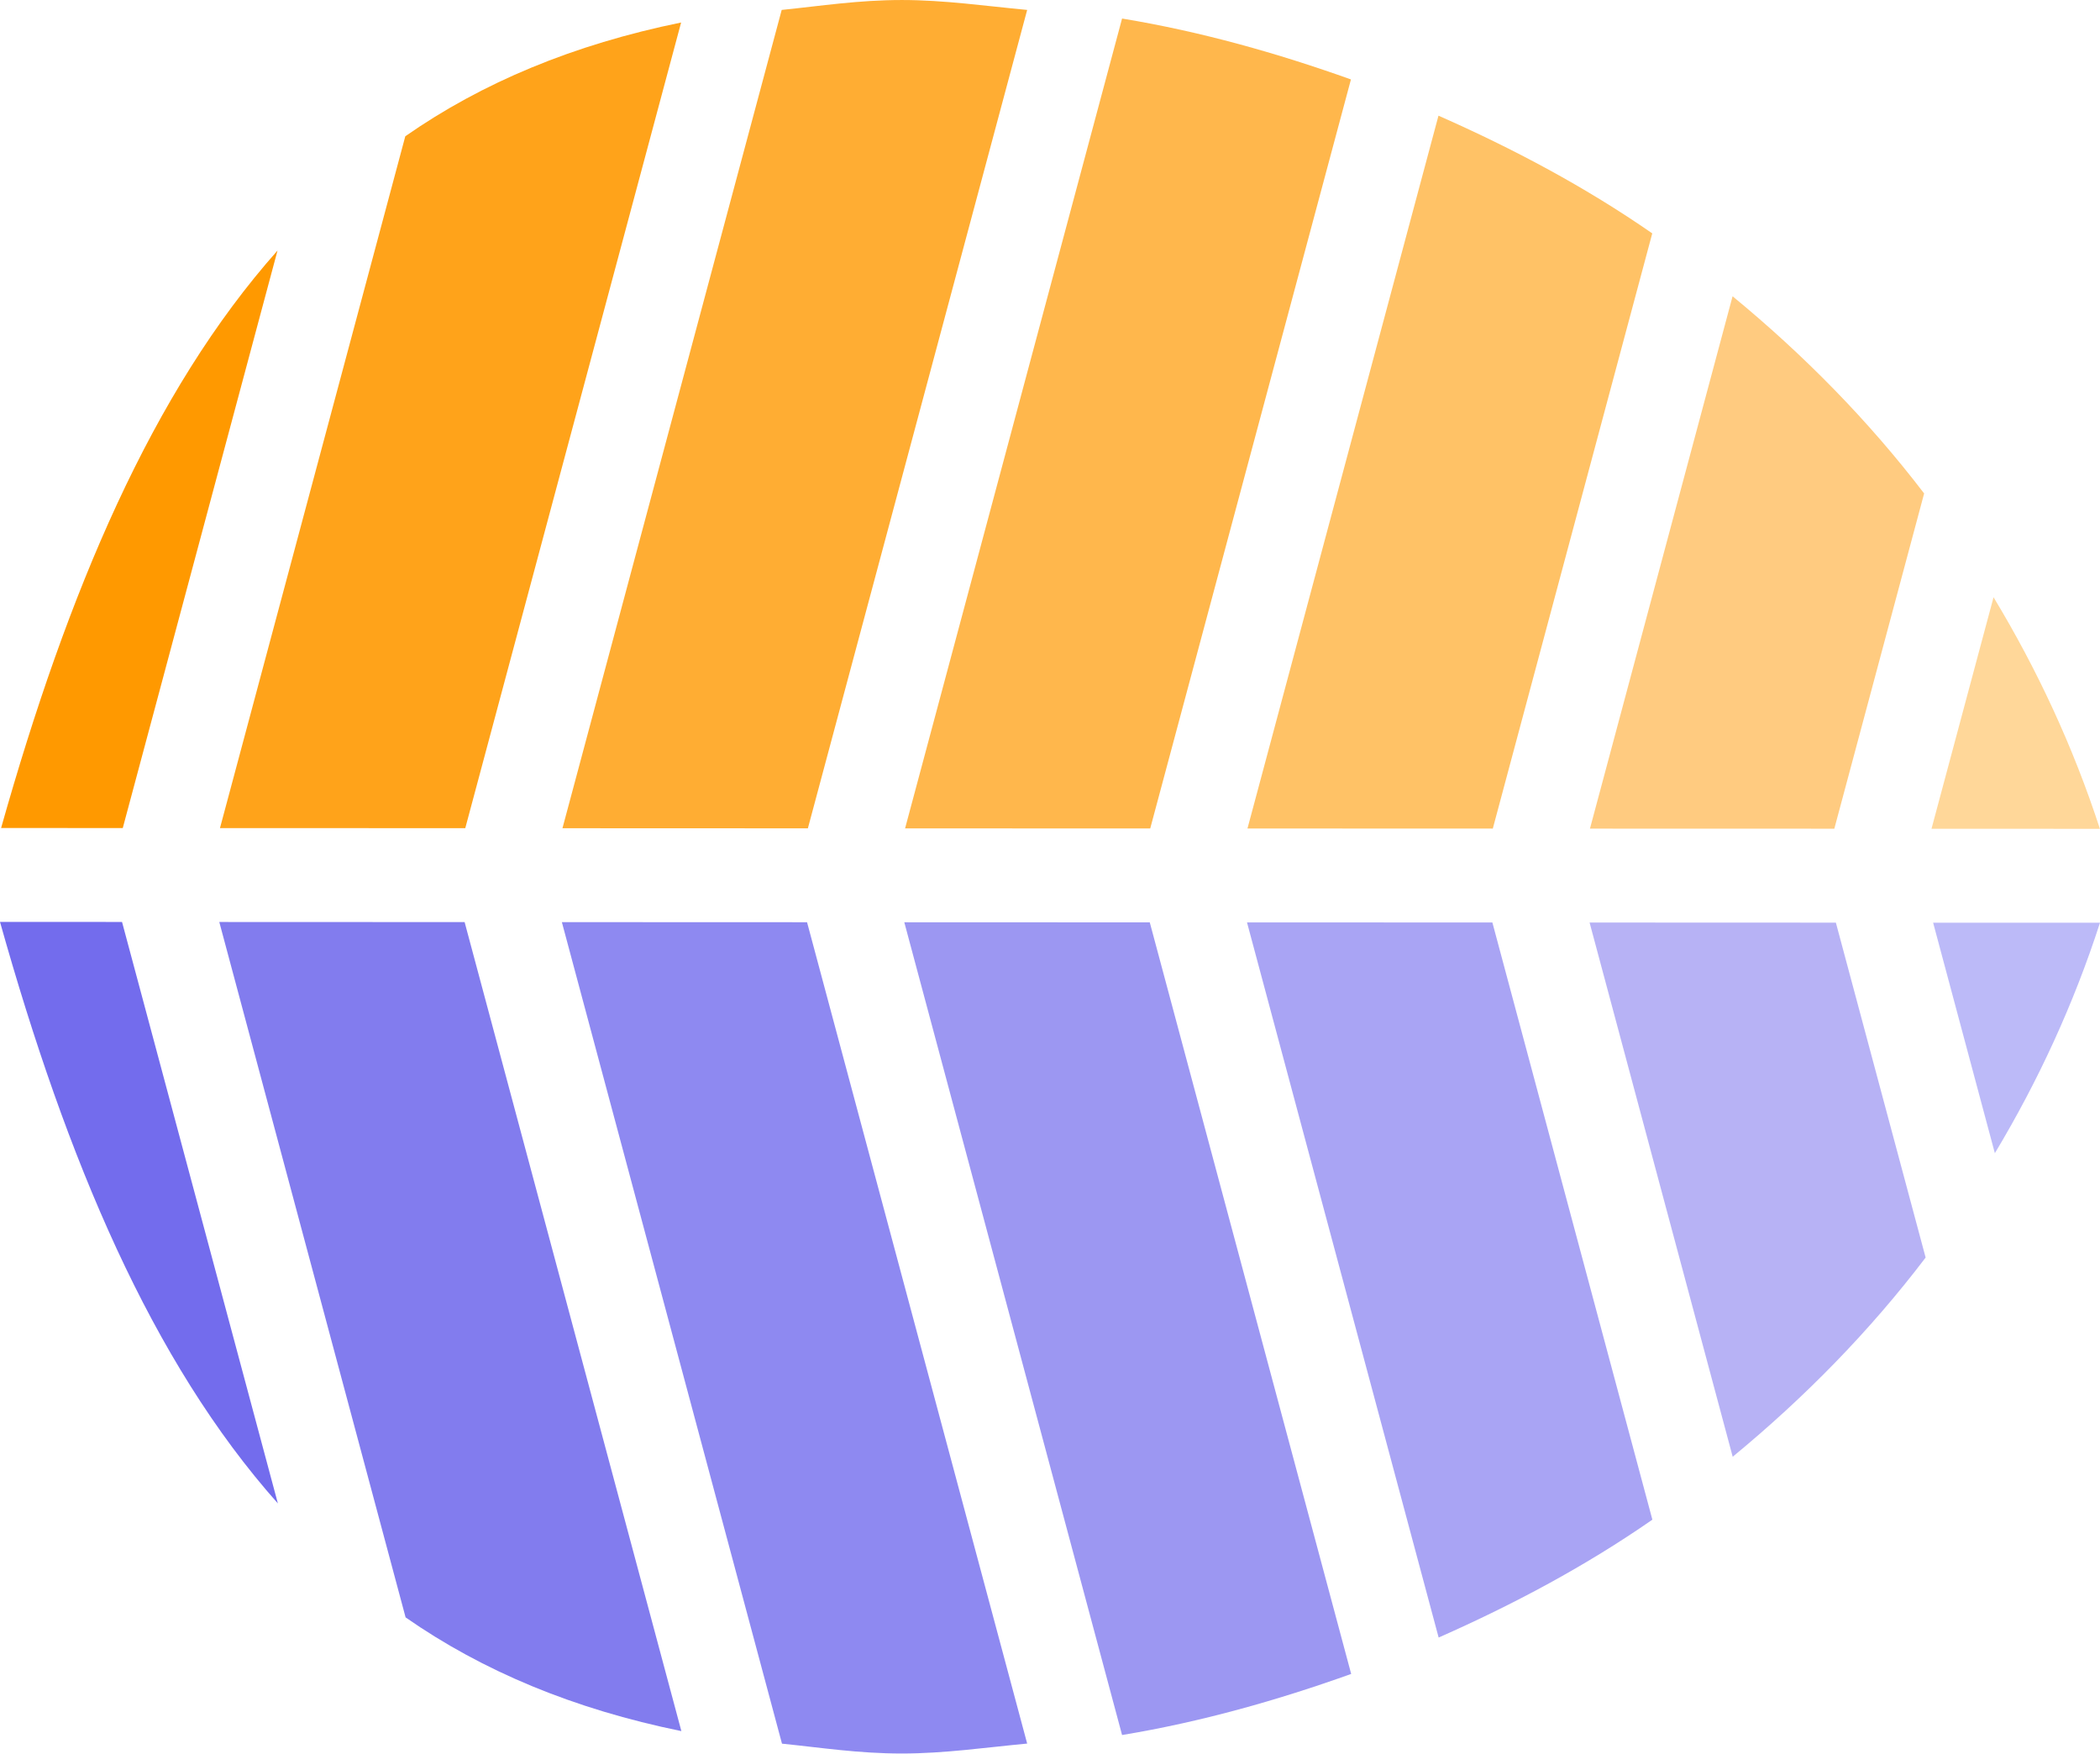
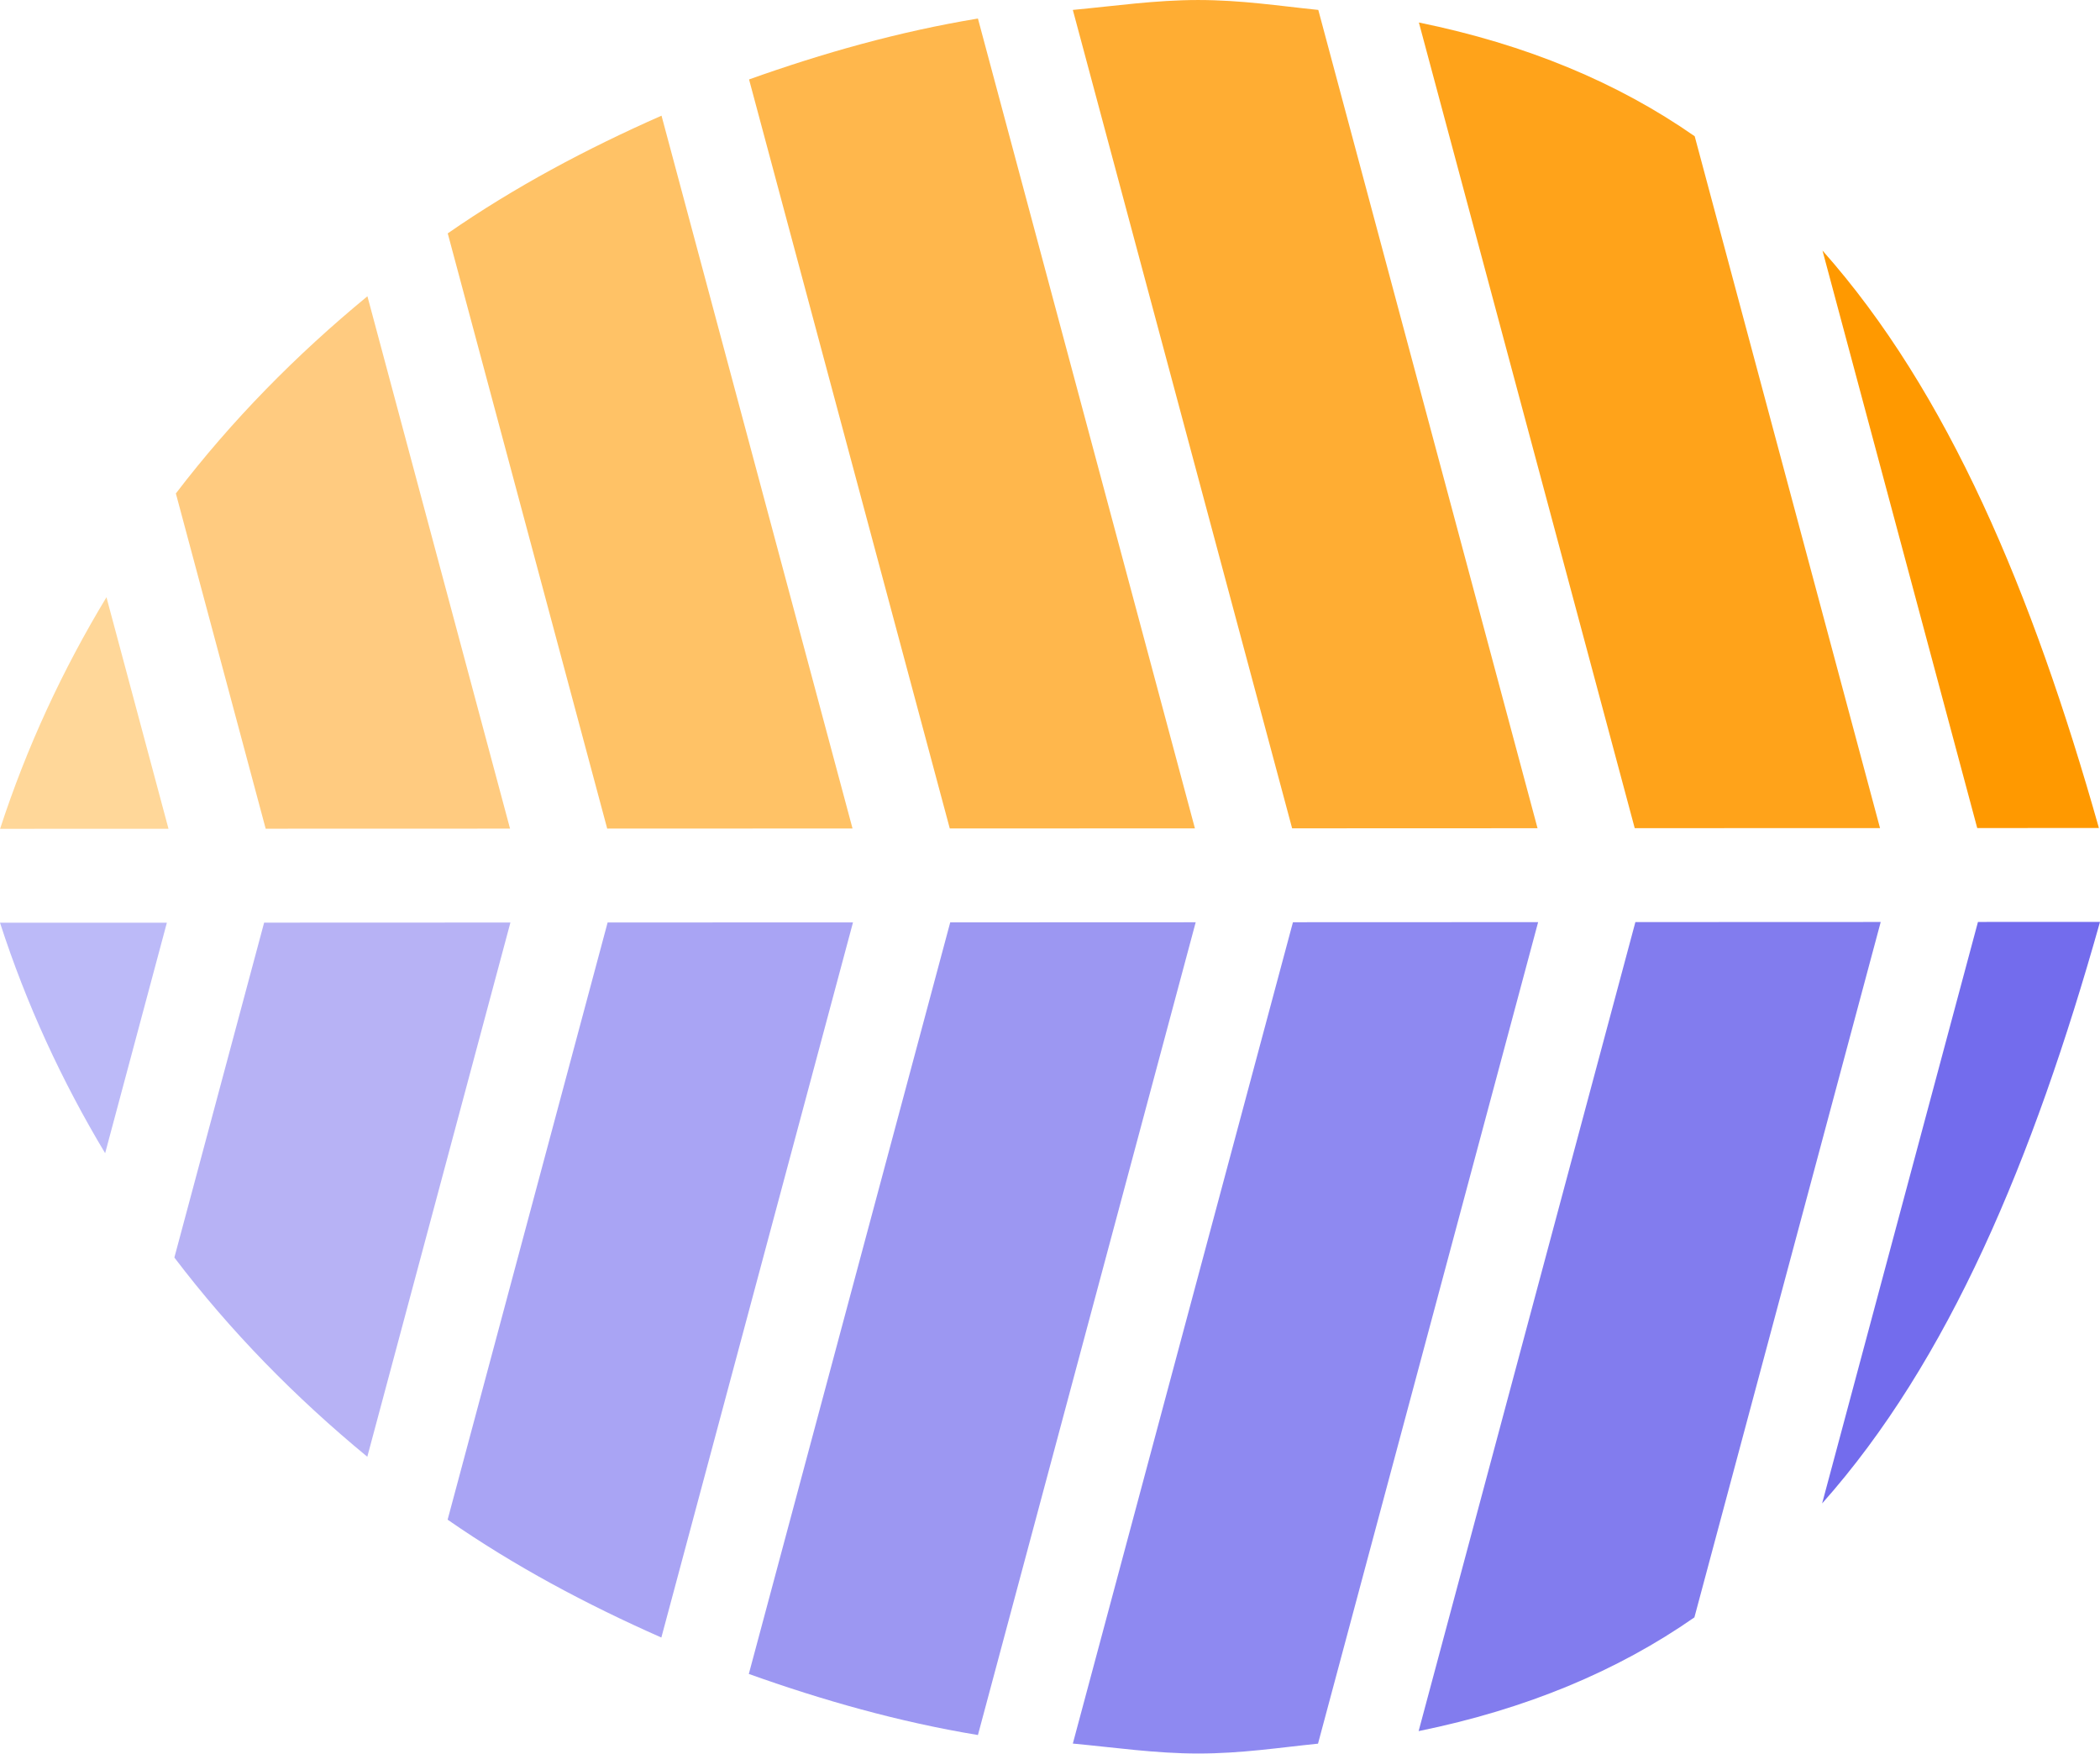
<svg xmlns="http://www.w3.org/2000/svg" width="89.461mm" height="74.697mm" viewBox="0 0 89.461 74.697" version="1.1" id="svg5">
  <defs id="defs2" />
-   <g id="layer1" transform="translate(-0.56193,-10.4531)">
-     <g id="g39983" transform="matrix(0,-1,-1,0,126.5028,194.5457)">
+   <g id="layer1" transform="translate(-0.561926,-10.4531)">
+     <g id="g39983" transform="rotate(-90,79.31383,115.2318)">
      <path style="color:#000000;fill:#bcbaf8;fill-opacity:1;stroke-linecap:round;-inkscape-stroke:none" d="m 144.788,43.589 -0.002,-7.109 c -3.468,1.122 -6.738,2.63 -9.818,4.479 z" id="path35475" />
      <path style="color:#000000;fill:#ffd799;fill-opacity:1;stroke-linecap:round;-inkscape-stroke:none" d="m 148.788,43.658 9.863,-2.643 c -3.093,-1.869 -6.379,-3.396 -9.865,-4.531 z" id="path35472" />
      <path style="color:#000000;fill:#ffcb80;fill-opacity:1;stroke-linecap:round;-inkscape-stroke:none" d="m 148.794,58.208 22.678,-6.076 c -2.505,-3.043 -5.297,-5.79 -8.4,-8.16 l -14.281,3.826 z" id="path35469" />
      <path style="color:#000000;fill:#b7b2f5;fill-opacity:1;stroke-linecap:round;-inkscape-stroke:none" d="m 144.794,58.224 -0.004,-10.492 -14.267,-3.824 c -3.136,2.382 -5.958,5.151 -8.486,8.219 z" id="path35466" />
      <path style="color:#000000;fill:#ffc266;fill-opacity:1;stroke-linecap:round;-inkscape-stroke:none" d="m 148.8,72.798 30.365,-8.137 c -1.415,-3.21 -3.051,-6.277 -5.014,-9.107 l -25.355,6.793 z" id="path35463" />
      <path style="color:#000000;fill:#a9a4f4;fill-opacity:1;stroke-linecap:round;-inkscape-stroke:none" d="m 144.8,72.818 -0.004,-10.453 -25.439,-6.816 c -1.965,2.829 -3.604,5.896 -5.021,9.105 z" id="path35460" />
      <path style="color:#000000;fill:#ffb74c;fill-opacity:1;stroke-linecap:round;-inkscape-stroke:none" d="m 148.805,87.384 34.498,-9.244 c -0.557,-3.374 -1.474,-6.61 -2.594,-9.75 l -31.908,8.551 z" id="path35457" />
      <path style="color:#000000;fill:#9c97f2;fill-opacity:1;stroke-linecap:round;-inkscape-stroke:none" d="m 144.805,87.417 -0.004,-10.457 -32.016,-8.58 c -1.123,3.143 -2.043,6.382 -2.602,9.76 z" id="path35454" />
      <path style="color:#000000;fill:#ffad33;fill-opacity:1;stroke-linecap:round;-inkscape-stroke:none" d="m 148.811,101.98 34.859,-9.34 c 0.17,-1.674 0.421,-3.259 0.422,-5.121 -2e-4,-1.814 -0.256,-3.563 -0.422,-5.336 l -34.863,9.342 z" id="path35451" />
      <path style="color:#000000;fill:#8e89f1;fill-opacity:1;stroke-linecap:round;-inkscape-stroke:none" d="m 144.811,102.005 -0.004,-10.445 -34.988,-9.377 c -0.166,1.774 -0.423,3.523 -0.424,5.338 8.7e-4,1.857 0.251,3.437 0.42,5.107 z" id="path35448" />
      <path style="color:#000000;fill:#ffa31a;fill-opacity:1;stroke-linecap:round;-inkscape-stroke:none" d="m 148.817,116.57 29.471,-7.895 c 2.287,-3.279 3.907,-7.158 4.846,-11.75 l -34.32,9.195 z" id="path35445" />
      <path style="color:#000000;fill:#827cee;fill-opacity:1;stroke-linecap:round;-inkscape-stroke:none" d="m 144.817,116.599 -0.004,-10.451 -34.463,-9.234 c 0.937,4.592 2.559,8.469 4.844,11.748 z" id="path35442" />
      <path style="color:#000000;fill:#ff9900;fill-opacity:1;stroke-linecap:round;-inkscape-stroke:none" d="m 148.821,125.894 c 10.071,-2.843 18.576,-6.427 24.598,-11.775 l -24.6,6.592 z" id="path35439" />
      <path style="color:#000000;fill:#736ced;fill-opacity:1;stroke-linecap:round;-inkscape-stroke:none" d="m 144.821,125.941 -0.002,-5.199 -24.771,-6.639 c 6.055,5.386 14.621,8.985 24.773,11.838 z" id="path35436" />
    </g>
  </g>
</svg>
